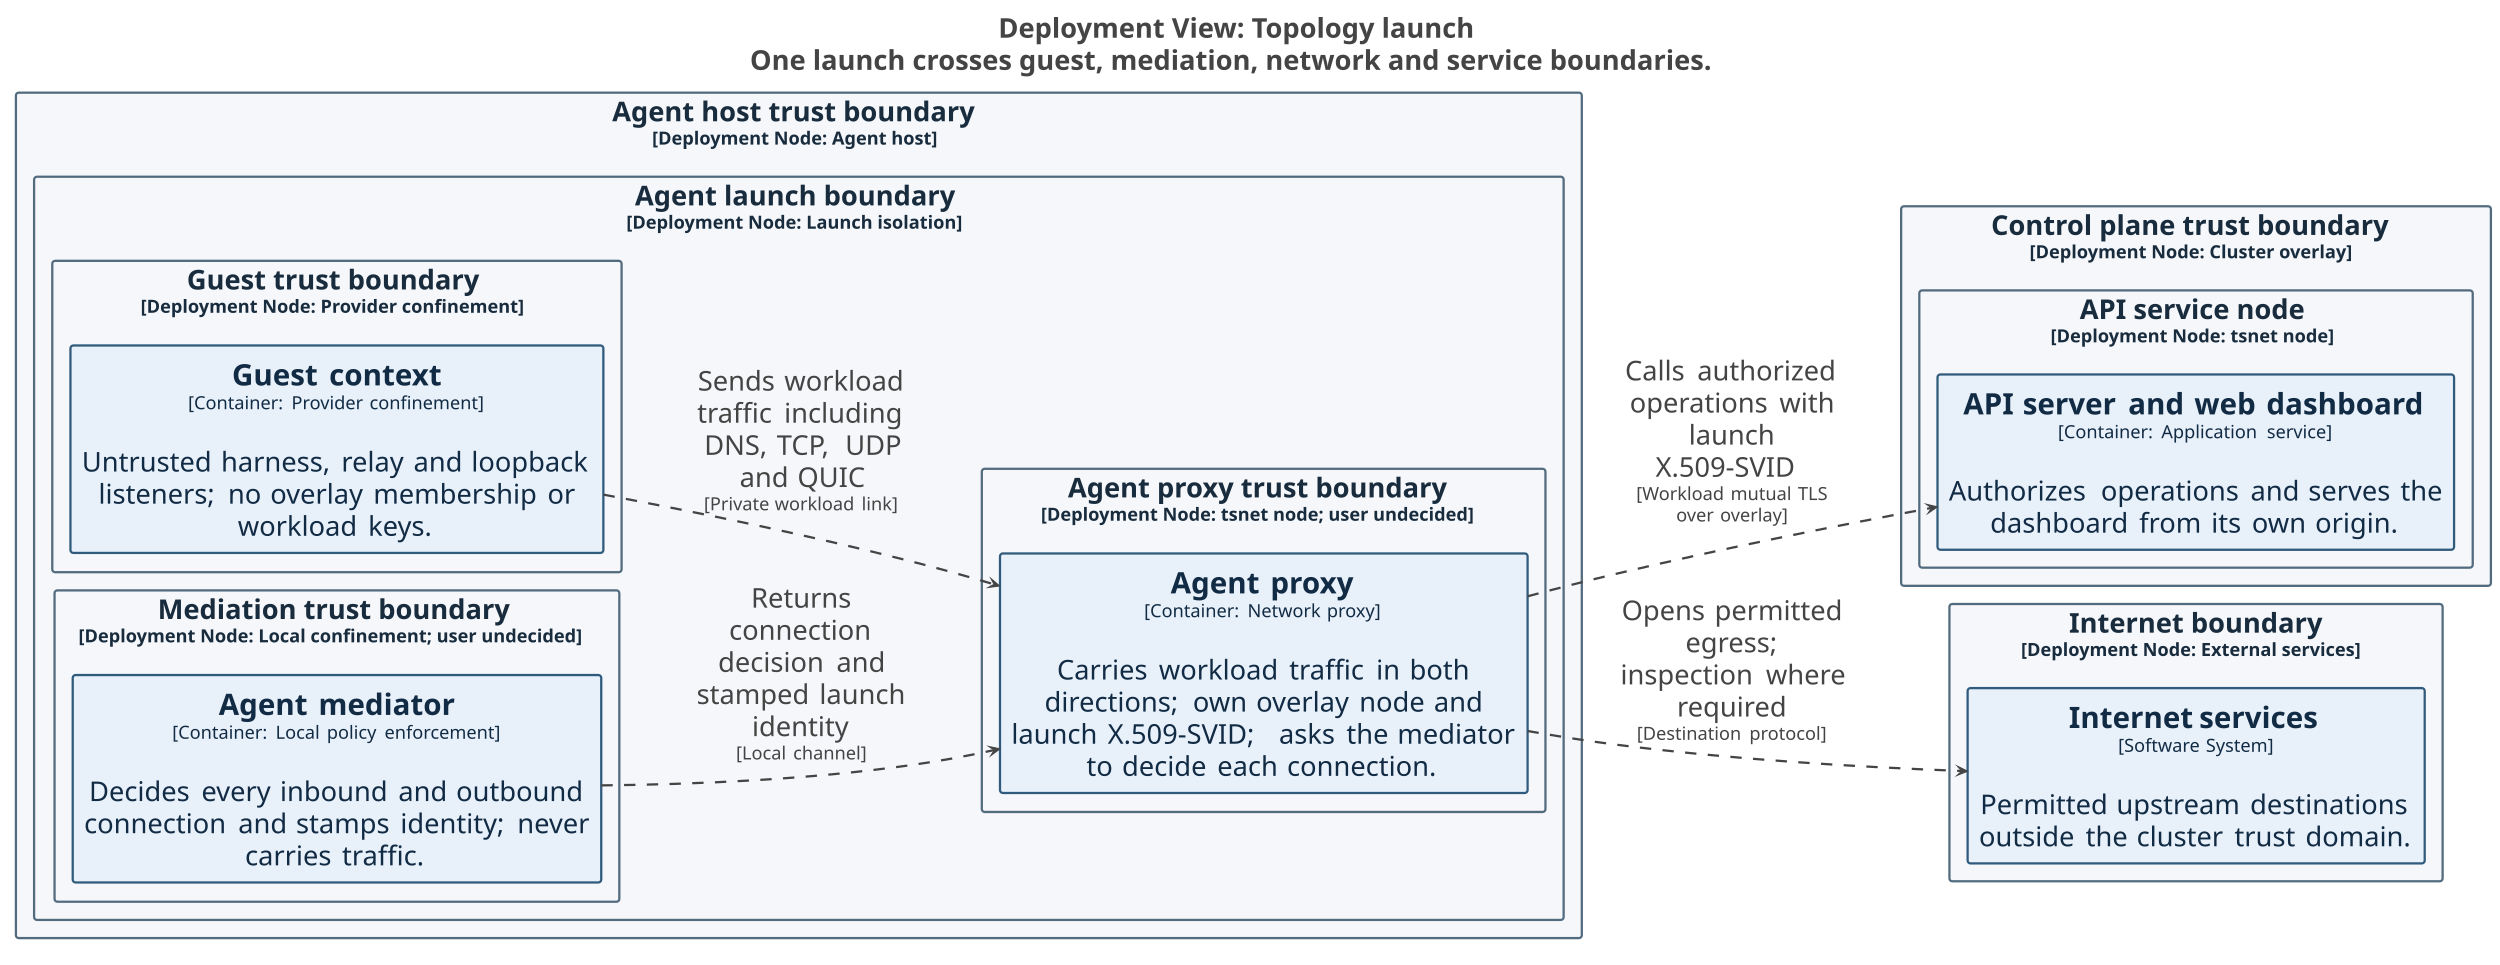
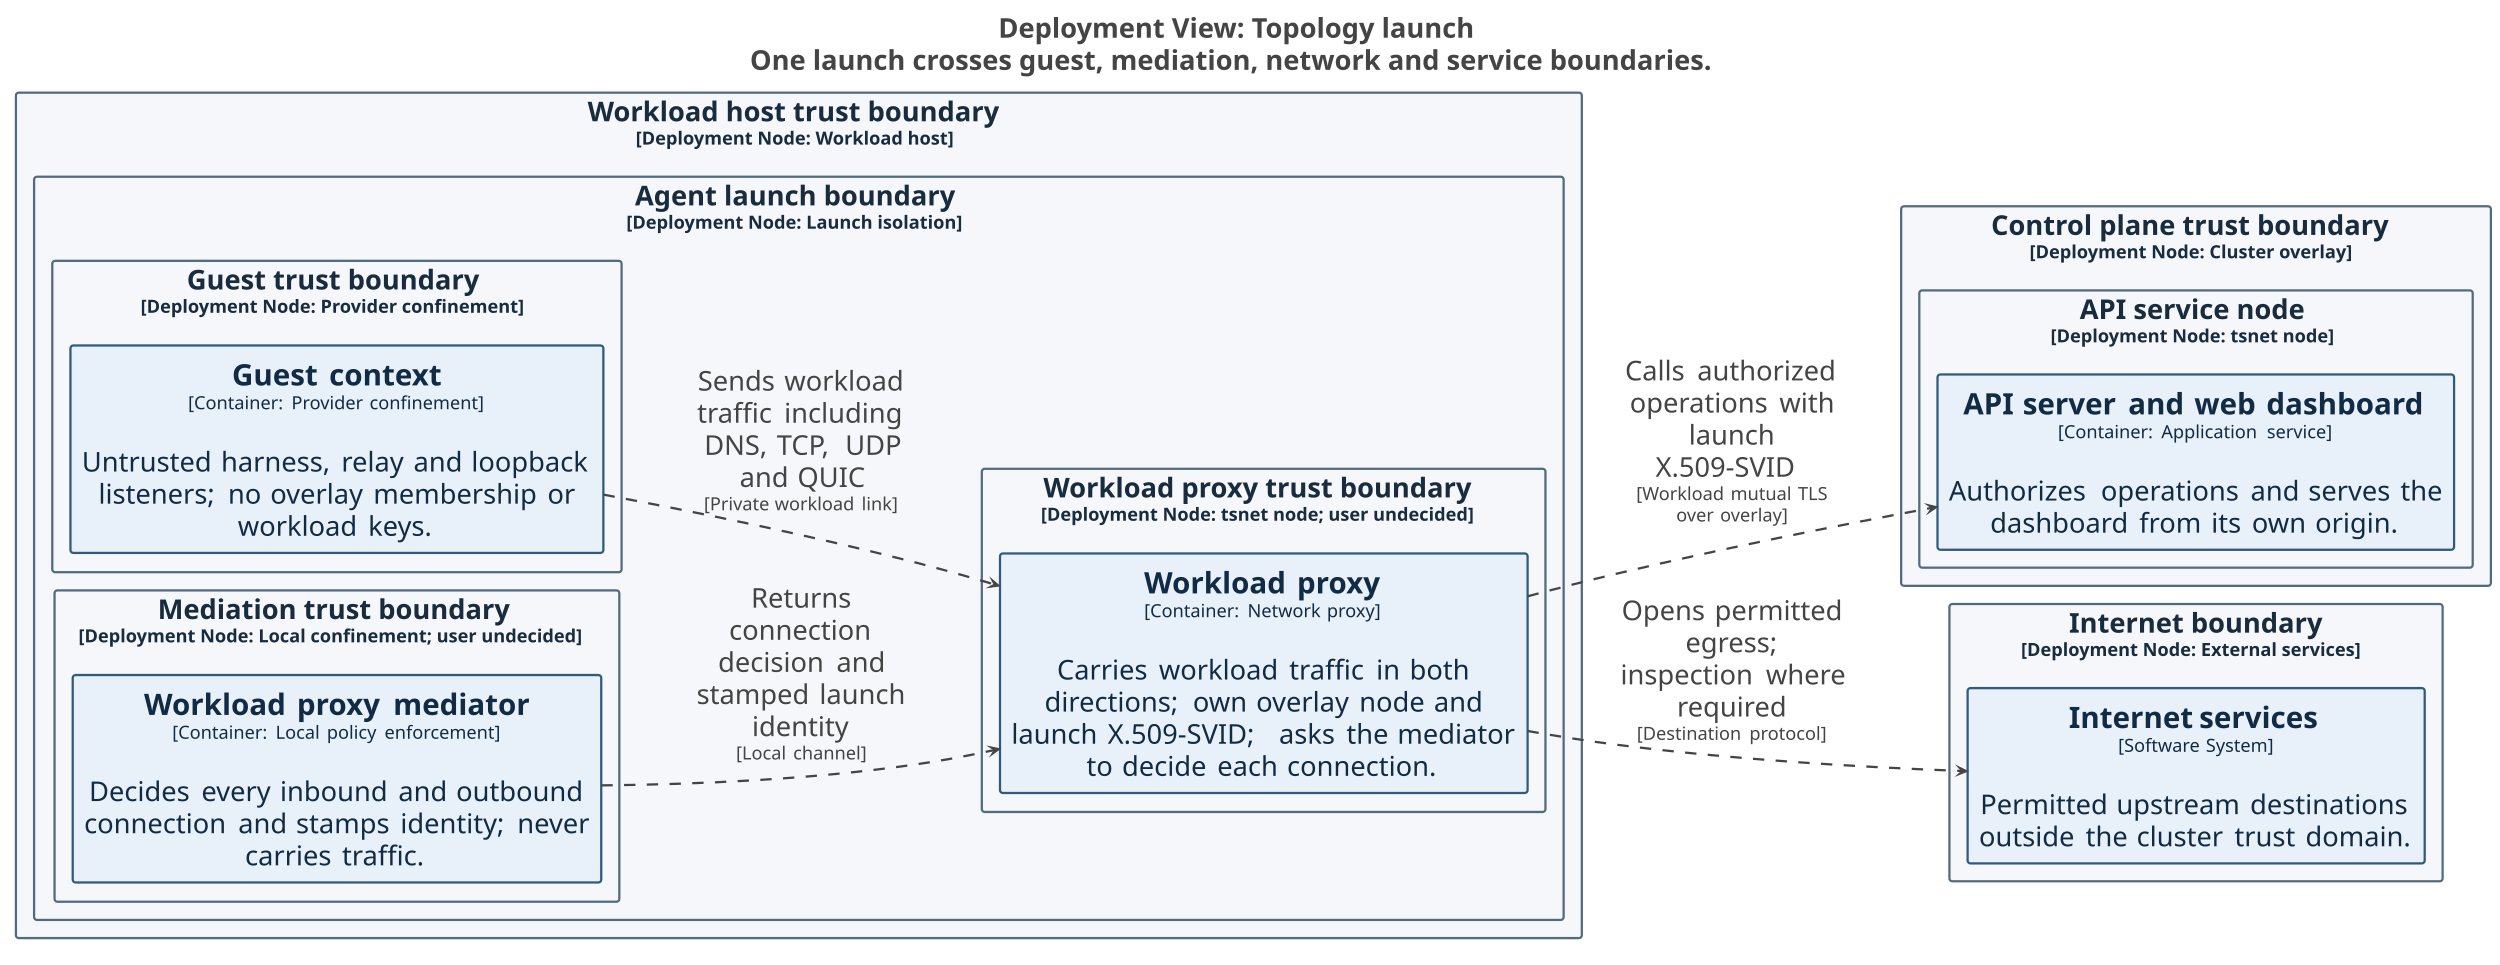
<svg xmlns="http://www.w3.org/2000/svg" version="1.1" data-diagram-type="DESCRIPTION" style="width:2200px;height:849px;background:#FFFFFF;" width="2200px" height="849px" viewBox="0 0 2200 849" zoomAndPan="magnify" preserveAspectRatio="none" contentStyleType="text/css">
  <defs />
  <g font-family="sans-serif" lengthAdjust="spacing">
    <g class="title" data-source-line="1">
      <text x="878.502" y="33.203" fill="#444" font-size="24" textLength="435.996" font-weight="700">Deployment View: Topology launch</text>
      <text x="659.936" y="61.469" fill="#444" font-size="24" textLength="873.129" font-weight="700">One launch crosses guest, mediation, network and service boundaries.</text>
    </g>
-     <g class="cluster" data-qualified-name="Topologylaunch.Agenthosttrustboundary" id="ent0001" data-source-line="53">
+     <g class="cluster" data-qualified-name="Topologylaunch.Workloadhosttrustboundary" id="ent0001" data-source-line="53">
      <rect x="14" y="81.531" width="1378" height="744" fill="#F5F7FA" style="stroke:#536B7E;stroke-width:2;" rx="2.5" ry="2.5" />
-       <text x="538.732" y="106.734" fill="#182C3E" font-size="24" textLength="328.535" font-weight="700">Agent host trust boundary</text>
-       <text x="573.809" y="127.266" fill="#182C3E" font-size="16" textLength="258.383" font-weight="700">[Deployment Node: Agent host]</text>
-     </g>
-     <g class="cluster" data-qualified-name="Topologylaunch.Agenthosttrustboundary.Topologylaunch.Agenthosttrustboundary.Agentlaunchboundary" id="ent0002" data-source-line="54">
+       <text x="517.129" y="106.734" fill="#182C3E" font-size="24" textLength="371.742" font-weight="700">Workload host trust boundary</text>
+       <text x="559.406" y="127.266" fill="#182C3E" font-size="16" textLength="287.188" font-weight="700">[Deployment Node: Workload host]</text>
+     </g>
+     <g class="cluster" data-qualified-name="Topologylaunch.Workloadhosttrustboundary.Topologylaunch.Workloadhosttrustboundary.Agentlaunchboundary" id="ent0002" data-source-line="54">
      <rect x="30" y="155.531" width="1346" height="654" fill="#F5F7FA" style="stroke:#536B7E;stroke-width:2;" rx="2.5" ry="2.5" />
      <text x="558.742" y="180.734" fill="#182C3E" font-size="24" textLength="288.516" font-weight="700">Agent launch boundary</text>
      <text x="551.168" y="201.266" fill="#182C3E" font-size="16" textLength="303.664" font-weight="700">[Deployment Node: Launch isolation]</text>
    </g>
-     <g class="cluster" data-qualified-name="Topologylaunch.Agenthosttrustboundary.Topologylaunch.Agenthosttrustboundary.Agentlaunchboundary.Topologylaunch.Agenthosttrustboundary.Agentlaunchboundary.Guesttrustboundary" id="ent0003" data-source-line="55">
+     <g class="cluster" data-qualified-name="Topologylaunch.Workloadhosttrustboundary.Topologylaunch.Workloadhosttrustboundary.Agentlaunchboundary.Topologylaunch.Workloadhosttrustboundary.Agentlaunchboundary.Guesttrustboundary" id="ent0003" data-source-line="55">
      <rect x="46" y="229.531" width="501" height="274" fill="#F5F7FA" style="stroke:#536B7E;stroke-width:2;" rx="2.5" ry="2.5" />
      <text x="164.4" y="254.734" fill="#182C3E" font-size="24" textLength="264.199" font-weight="700">Guest trust boundary</text>
      <text x="123.742" y="275.266" fill="#182C3E" font-size="16" textLength="345.516" font-weight="700">[Deployment Node: Provider confinement]</text>
    </g>
-     <g class="cluster" data-qualified-name="Topologylaunch.Agenthosttrustboundary.Topologylaunch.Agenthosttrustboundary.Agentlaunchboundary.Topologylaunch.Agenthosttrustboundary.Agentlaunchboundary.Mediationtrustboundary" id="ent0005" data-source-line="59">
+     <g class="cluster" data-qualified-name="Topologylaunch.Workloadhosttrustboundary.Topologylaunch.Workloadhosttrustboundary.Agentlaunchboundary.Topologylaunch.Workloadhosttrustboundary.Agentlaunchboundary.Mediationtrustboundary" id="ent0005" data-source-line="59">
      <rect x="48" y="519.531" width="497" height="274" fill="#F5F7FA" style="stroke:#536B7E;stroke-width:2;" rx="2.5" ry="2.5" />
      <text x="138.766" y="544.734" fill="#182C3E" font-size="24" textLength="315.469" font-weight="700">Mediation trust boundary</text>
      <text x="69.047" y="565.266" fill="#182C3E" font-size="16" textLength="454.906" font-weight="700">[Deployment Node: Local confinement; user undecided]</text>
    </g>
-     <g class="cluster" data-qualified-name="Topologylaunch.Agenthosttrustboundary.Topologylaunch.Agenthosttrustboundary.Agentlaunchboundary.Topologylaunch.Agenthosttrustboundary.Agentlaunchboundary.Agentproxytrustboundary" id="ent0007" data-source-line="63">
+     <g class="cluster" data-qualified-name="Topologylaunch.Workloadhosttrustboundary.Topologylaunch.Workloadhosttrustboundary.Agentlaunchboundary.Topologylaunch.Workloadhosttrustboundary.Agentlaunchboundary.Workloadproxytrustboundary" id="ent0007" data-source-line="63">
      <rect x="864" y="412.531" width="496" height="302" fill="#F5F7FA" style="stroke:#536B7E;stroke-width:2;" rx="2.5" ry="2.5" />
-       <text x="939.77" y="437.734" fill="#182C3E" font-size="24" textLength="344.461" font-weight="700">Agent proxy trust boundary</text>
+       <text x="918.166" y="437.734" fill="#182C3E" font-size="24" textLength="387.668" font-weight="700">Workload proxy trust boundary</text>
      <text x="915.992" y="458.266" fill="#182C3E" font-size="16" textLength="392.016" font-weight="700">[Deployment Node: tsnet node; user undecided]</text>
    </g>
    <g class="cluster" data-qualified-name="Topologylaunch.Controlplanetrustboundary" id="ent0009" data-source-line="71">
      <rect x="1673" y="181.531" width="519" height="334" fill="#F5F7FA" style="stroke:#536B7E;stroke-width:2;" rx="2.5" ry="2.5" />
      <text x="1752.154" y="206.734" fill="#182C3E" font-size="24" textLength="360.691" font-weight="700">Control plane trust boundary</text>
      <text x="1785.996" y="227.266" fill="#182C3E" font-size="16" textLength="293.008" font-weight="700">[Deployment Node: Cluster overlay]</text>
    </g>
    <g class="cluster" data-qualified-name="Topologylaunch.Controlplanetrustboundary.Topologylaunch.Controlplanetrustboundary.APIservicenode" id="ent0010" data-source-line="72">
      <rect x="1689" y="255.531" width="487" height="244" fill="#F5F7FA" style="stroke:#536B7E;stroke-width:2;" rx="2.5" ry="2.5" />
      <text x="1830.178" y="280.734" fill="#182C3E" font-size="24" textLength="204.645" font-weight="700">API service node</text>
      <text x="1804.488" y="301.266" fill="#182C3E" font-size="16" textLength="256.023" font-weight="700">[Deployment Node: tsnet node]</text>
    </g>
    <g class="cluster" data-qualified-name="Topologylaunch.Internetboundary" id="ent0012" data-source-line="78">
      <rect x="1715.5" y="531.531" width="434" height="244" fill="#F5F7FA" style="stroke:#536B7E;stroke-width:2;" rx="2.5" ry="2.5" />
      <text x="1820.727" y="556.734" fill="#182C3E" font-size="24" textLength="223.547" font-weight="700">Internet boundary</text>
      <text x="1778.469" y="577.266" fill="#182C3E" font-size="16" textLength="308.063" font-weight="700">[Deployment Node: External services]</text>
    </g>
-     <g class="entity" data-qualified-name="Topologylaunch.Agenthosttrustboundary.Topologylaunch.Agenthosttrustboundary.Agentlaunchboundary.Topologylaunch.Agenthosttrustboundary.Agentlaunchboundary.Guesttrustboundary.Topologylaunch.Agenthosttrustboundary.Agentlaunchboundary.Guesttrustboundary.Guestcontext_1" id="ent0004" data-source-line="56">
+     <g class="entity" data-qualified-name="Topologylaunch.Workloadhosttrustboundary.Topologylaunch.Workloadhosttrustboundary.Agentlaunchboundary.Topologylaunch.Workloadhosttrustboundary.Agentlaunchboundary.Guesttrustboundary.Topologylaunch.Workloadhosttrustboundary.Agentlaunchboundary.Guesttrustboundary.Guestcontext_1" id="ent0004" data-source-line="56">
      <rect x="62" y="304.031" width="468.957" height="182.527" fill="#E8F1FA" style="stroke:#315B7D;stroke-width:2;" rx="2.5" ry="2.5" />
      <text x="204.133" y="339.168" fill="#122B44" font-size="26" textLength="76.934" font-weight="700">Guest</text>
      <text x="281.066" y="339.168" fill="#122B44" font-size="26" font-weight="700"> </text>
      <text x="289.636" y="339.168" fill="#122B44" font-size="26" textLength="99.188" font-weight="700">context</text>
      <text x="165.486" y="360.121" fill="#122B44" font-size="16" textLength="85.93">[Container:</text>
      <text x="251.416" y="360.121" fill="#122B44" font-size="16"> </text>
      <text x="256.479" y="360.121" fill="#122B44" font-size="16" textLength="63.656">Provider</text>
      <text x="320.135" y="360.121" fill="#122B44" font-size="16"> </text>
      <text x="325.197" y="360.121" fill="#122B44" font-size="16" textLength="102.273">confinement]</text>
      <text x="292.682" y="386.699" fill="#122B44" font-size="24"> </text>
      <text x="72" y="414.965" fill="#122B44" font-size="24" textLength="114.902">Untrusted</text>
      <text x="186.902" y="414.965" fill="#122B44" font-size="24"> </text>
      <text x="194.496" y="414.965" fill="#122B44" font-size="24" textLength="98.297">harness,</text>
      <text x="292.793" y="414.965" fill="#122B44" font-size="24"> </text>
      <text x="300.387" y="414.965" fill="#122B44" font-size="24" textLength="55.922">relay</text>
      <text x="356.309" y="414.965" fill="#122B44" font-size="24"> </text>
      <text x="363.902" y="414.965" fill="#122B44" font-size="24" textLength="43.254">and</text>
      <text x="407.156" y="414.965" fill="#122B44" font-size="24"> </text>
      <text x="414.75" y="414.965" fill="#122B44" font-size="24" textLength="106.207">loopback</text>
      <text x="86.637" y="443.23" fill="#122B44" font-size="24" textLength="106.371">listeners;</text>
      <text x="193.008" y="443.23" fill="#122B44" font-size="24"> </text>
      <text x="200.602" y="443.23" fill="#122B44" font-size="24" textLength="29.637">no</text>
      <text x="230.238" y="443.23" fill="#122B44" font-size="24"> </text>
      <text x="237.832" y="443.23" fill="#122B44" font-size="24" textLength="83.086">overlay</text>
      <text x="320.918" y="443.23" fill="#122B44" font-size="24"> </text>
      <text x="328.512" y="443.23" fill="#122B44" font-size="24" textLength="145.652">membership</text>
      <text x="474.164" y="443.23" fill="#122B44" font-size="24"> </text>
      <text x="481.758" y="443.23" fill="#122B44" font-size="24" textLength="24.563">or</text>
      <text x="209.238" y="471.496" fill="#122B44" font-size="24" textLength="107.121">workload</text>
      <text x="316.359" y="471.496" fill="#122B44" font-size="24"> </text>
      <text x="323.953" y="471.496" fill="#122B44" font-size="24" textLength="59.766">keys.</text>
    </g>
-     <g class="entity" data-qualified-name="Topologylaunch.Agenthosttrustboundary.Topologylaunch.Agenthosttrustboundary.Agentlaunchboundary.Topologylaunch.Agenthosttrustboundary.Agentlaunchboundary.Mediationtrustboundary.Topologylaunch.Agenthosttrustboundary.Agentlaunchboundary.Mediationtrustboundary.Agentmediator_1" id="ent0006" data-source-line="60">
+     <g class="entity" data-qualified-name="Topologylaunch.Workloadhosttrustboundary.Topologylaunch.Workloadhosttrustboundary.Agentlaunchboundary.Topologylaunch.Workloadhosttrustboundary.Agentlaunchboundary.Mediationtrustboundary.Topologylaunch.Workloadhosttrustboundary.Agentlaunchboundary.Mediationtrustboundary.Workloadproxymediator_1" id="ent0006" data-source-line="60">
      <rect x="64" y="594.031" width="465.09" height="182.527" fill="#E8F1FA" style="stroke:#315B7D;stroke-width:2;" rx="2.5" ry="2.5" />
-       <text x="192.5" y="629.168" fill="#122B44" font-size="26" textLength="79.143" font-weight="700">Agent</text>
-       <text x="271.643" y="629.168" fill="#122B44" font-size="26" font-weight="700"> </text>
-       <text x="280.212" y="629.168" fill="#122B44" font-size="26" textLength="120.377" font-weight="700">mediator</text>
+       <text x="126.726" y="629.168" fill="#122B44" font-size="26" textLength="125.95" font-weight="700">Workload</text>
+       <text x="252.676" y="629.168" fill="#122B44" font-size="26" font-weight="700"> </text>
+       <text x="261.246" y="629.168" fill="#122B44" font-size="26" textLength="76.172" font-weight="700">proxy</text>
+       <text x="337.417" y="629.168" fill="#122B44" font-size="26" font-weight="700"> </text>
+       <text x="345.987" y="629.168" fill="#122B44" font-size="26" textLength="120.377" font-weight="700">mediator</text>
      <text x="151.537" y="650.121" fill="#122B44" font-size="16" textLength="85.93">[Container:</text>
      <text x="237.467" y="650.121" fill="#122B44" font-size="16"> </text>
      <text x="242.529" y="650.121" fill="#122B44" font-size="16" textLength="40.016">Local</text>
      <text x="282.545" y="650.121" fill="#122B44" font-size="16"> </text>
      <text x="287.607" y="650.121" fill="#122B44" font-size="16" textLength="45.703">policy</text>
      <text x="333.311" y="650.121" fill="#122B44" font-size="16"> </text>
      <text x="338.373" y="650.121" fill="#122B44" font-size="16" textLength="103.18">enforcement]</text>
      <text x="292.748" y="676.699" fill="#122B44" font-size="24"> </text>
      <text x="78.359" y="704.965" fill="#122B44" font-size="24" textLength="91.289">Decides</text>
      <text x="169.648" y="704.965" fill="#122B44" font-size="24"> </text>
      <text x="177.242" y="704.965" fill="#122B44" font-size="24" textLength="61.523">every</text>
      <text x="238.766" y="704.965" fill="#122B44" font-size="24"> </text>
      <text x="246.359" y="704.965" fill="#122B44" font-size="24" textLength="96.574">inbound</text>
      <text x="342.934" y="704.965" fill="#122B44" font-size="24"> </text>
      <text x="350.527" y="704.965" fill="#122B44" font-size="24" textLength="43.254">and</text>
      <text x="393.781" y="704.965" fill="#122B44" font-size="24"> </text>
      <text x="401.375" y="704.965" fill="#122B44" font-size="24" textLength="113.355">outbound</text>
      <text x="74" y="733.23" fill="#122B44" font-size="24" textLength="128.039">connection</text>
      <text x="202.039" y="733.23" fill="#122B44" font-size="24"> </text>
      <text x="209.633" y="733.23" fill="#122B44" font-size="24" textLength="43.254">and</text>
      <text x="252.887" y="733.23" fill="#122B44" font-size="24"> </text>
      <text x="260.48" y="733.23" fill="#122B44" font-size="24" textLength="84.211">stamps</text>
      <text x="344.691" y="733.23" fill="#122B44" font-size="24"> </text>
      <text x="352.285" y="733.23" fill="#122B44" font-size="24" textLength="95.332">identity;</text>
      <text x="447.617" y="733.23" fill="#122B44" font-size="24"> </text>
      <text x="455.211" y="733.23" fill="#122B44" font-size="24" textLength="63.879">never</text>
      <text x="215.621" y="761.496" fill="#122B44" font-size="24" textLength="77.73">carries</text>
      <text x="293.352" y="761.496" fill="#122B44" font-size="24"> </text>
      <text x="300.945" y="761.496" fill="#122B44" font-size="24" textLength="76.523">traffic.</text>
    </g>
-     <g class="entity" data-qualified-name="Topologylaunch.Agenthosttrustboundary.Topologylaunch.Agenthosttrustboundary.Agentlaunchboundary.Topologylaunch.Agenthosttrustboundary.Agentlaunchboundary.Agentproxytrustboundary.Topologylaunch.Agenthosttrustboundary.Agentlaunchboundary.Agentproxytrustboundary.Agentproxy_1" id="ent0008" data-source-line="64">
+     <g class="entity" data-qualified-name="Topologylaunch.Workloadhosttrustboundary.Topologylaunch.Workloadhosttrustboundary.Agentlaunchboundary.Topologylaunch.Workloadhosttrustboundary.Agentlaunchboundary.Workloadproxytrustboundary.Topologylaunch.Workloadhosttrustboundary.Agentlaunchboundary.Workloadproxytrustboundary.Workloadproxy_1" id="ent0008" data-source-line="64">
      <rect x="880" y="487.031" width="464.281" height="210.793" fill="#E8F1FA" style="stroke:#315B7D;stroke-width:2;" rx="2.5" ry="2.5" />
-       <text x="1030.199" y="522.168" fill="#122B44" font-size="26" textLength="79.143" font-weight="700">Agent</text>
-       <text x="1109.341" y="522.168" fill="#122B44" font-size="26" font-weight="700"> </text>
-       <text x="1117.911" y="522.168" fill="#122B44" font-size="26" textLength="76.172" font-weight="700">proxy</text>
+       <text x="1006.795" y="522.168" fill="#122B44" font-size="26" textLength="125.95" font-weight="700">Workload</text>
+       <text x="1132.745" y="522.168" fill="#122B44" font-size="26" font-weight="700"> </text>
+       <text x="1141.314" y="522.168" fill="#122B44" font-size="26" textLength="76.172" font-weight="700">proxy</text>
      <text x="1006.816" y="543.121" fill="#122B44" font-size="16" textLength="85.93">[Container:</text>
      <text x="1092.746" y="543.121" fill="#122B44" font-size="16"> </text>
      <text x="1097.809" y="543.121" fill="#122B44" font-size="16" textLength="64.773">Network</text>
      <text x="1162.582" y="543.121" fill="#122B44" font-size="16"> </text>
      <text x="1167.645" y="543.121" fill="#122B44" font-size="16" textLength="49.82">proxy]</text>
      <text x="1108.344" y="569.699" fill="#122B44" font-size="24"> </text>
      <text x="930.131" y="597.965" fill="#122B44" font-size="24" textLength="82.043">Carries</text>
      <text x="1012.174" y="597.965" fill="#122B44" font-size="24"> </text>
      <text x="1019.768" y="597.965" fill="#122B44" font-size="24" textLength="107.121">workload</text>
      <text x="1126.889" y="597.965" fill="#122B44" font-size="24"> </text>
      <text x="1134.482" y="597.965" fill="#122B44" font-size="24" textLength="68.93">traffic</text>
      <text x="1203.412" y="597.965" fill="#122B44" font-size="24"> </text>
      <text x="1211.006" y="597.965" fill="#122B44" font-size="24" textLength="21.832">in</text>
      <text x="1232.838" y="597.965" fill="#122B44" font-size="24"> </text>
      <text x="1240.432" y="597.965" fill="#122B44" font-size="24" textLength="53.719">both</text>
      <text x="919.209" y="626.23" fill="#122B44" font-size="24" textLength="122.906">directions;</text>
      <text x="1042.115" y="626.23" fill="#122B44" font-size="24"> </text>
      <text x="1049.709" y="626.23" fill="#122B44" font-size="24" textLength="48.129">own</text>
      <text x="1097.838" y="626.23" fill="#122B44" font-size="24"> </text>
      <text x="1105.432" y="626.23" fill="#122B44" font-size="24" textLength="83.086">overlay</text>
      <text x="1188.518" y="626.23" fill="#122B44" font-size="24"> </text>
      <text x="1196.111" y="626.23" fill="#122B44" font-size="24" textLength="58.113">node</text>
      <text x="1254.225" y="626.23" fill="#122B44" font-size="24"> </text>
      <text x="1261.818" y="626.23" fill="#122B44" font-size="24" textLength="43.254">and</text>
      <text x="890" y="654.496" fill="#122B44" font-size="24" textLength="77.168">launch</text>
      <text x="967.168" y="654.496" fill="#122B44" font-size="24"> </text>
      <text x="974.762" y="654.496" fill="#122B44" font-size="24" textLength="143.133">X.509-SVID;</text>
      <text x="1117.895" y="654.496" fill="#122B44" font-size="24"> </text>
      <text x="1125.488" y="654.496" fill="#122B44" font-size="24" textLength="51.75">asks</text>
      <text x="1177.238" y="654.496" fill="#122B44" font-size="24"> </text>
      <text x="1184.832" y="654.496" fill="#122B44" font-size="24" textLength="37.242">the</text>
      <text x="1222.074" y="654.496" fill="#122B44" font-size="24"> </text>
      <text x="1229.668" y="654.496" fill="#122B44" font-size="24" textLength="104.613">mediator</text>
      <text x="956.076" y="682.762" fill="#122B44" font-size="24" textLength="23.719">to</text>
      <text x="979.795" y="682.762" fill="#122B44" font-size="24"> </text>
      <text x="987.389" y="682.762" fill="#122B44" font-size="24" textLength="76.184">decide</text>
      <text x="1063.572" y="682.762" fill="#122B44" font-size="24"> </text>
      <text x="1071.166" y="682.762" fill="#122B44" font-size="24" textLength="53.813">each</text>
      <text x="1124.979" y="682.762" fill="#122B44" font-size="24"> </text>
      <text x="1132.572" y="682.762" fill="#122B44" font-size="24" textLength="135.633">connection.</text>
    </g>
    <g class="entity" data-qualified-name="Topologylaunch.Controlplanetrustboundary.Topologylaunch.Controlplanetrustboundary.APIservicenode.Topologylaunch.Controlplanetrustboundary.APIservicenode.APIserverandwebdashboard_1" id="ent0011" data-source-line="73">
      <rect x="1705" y="329.531" width="454.59" height="154.262" fill="#E8F1FA" style="stroke:#315B7D;stroke-width:2;" rx="2.5" ry="2.5" />
      <text x="1727.716" y="364.668" fill="#122B44" font-size="26" textLength="43.71" font-weight="700">API</text>
      <text x="1771.426" y="364.668" fill="#122B44" font-size="26" font-weight="700"> </text>
      <text x="1779.996" y="364.668" fill="#122B44" font-size="26" textLength="84.233" font-weight="700">server</text>
      <text x="1864.229" y="364.668" fill="#122B44" font-size="26" font-weight="700"> </text>
      <text x="1872.798" y="364.668" fill="#122B44" font-size="26" textLength="49.588" font-weight="700">and</text>
      <text x="1922.386" y="364.668" fill="#122B44" font-size="26" font-weight="700"> </text>
      <text x="1930.956" y="364.668" fill="#122B44" font-size="26" textLength="54.895" font-weight="700">web</text>
      <text x="1985.85" y="364.668" fill="#122B44" font-size="26" font-weight="700"> </text>
      <text x="1994.419" y="364.668" fill="#122B44" font-size="26" textLength="142.454" font-weight="700">dashboard</text>
      <text x="1810.936" y="385.621" fill="#122B44" font-size="16" textLength="85.93">[Container:</text>
      <text x="1896.865" y="385.621" fill="#122B44" font-size="16"> </text>
      <text x="1901.928" y="385.621" fill="#122B44" font-size="16" textLength="87.828">Application</text>
      <text x="1989.756" y="385.621" fill="#122B44" font-size="16"> </text>
      <text x="1994.818" y="385.621" fill="#122B44" font-size="16" textLength="58.836">service]</text>
      <text x="1928.498" y="412.199" fill="#122B44" font-size="24"> </text>
      <text x="1715" y="440.465" fill="#122B44" font-size="24" textLength="126.188">Authorizes</text>
      <text x="1841.188" y="440.465" fill="#122B44" font-size="24"> </text>
      <text x="1848.781" y="440.465" fill="#122B44" font-size="24" textLength="124.078">operations</text>
      <text x="1972.859" y="440.465" fill="#122B44" font-size="24"> </text>
      <text x="1980.453" y="440.465" fill="#122B44" font-size="24" textLength="43.254">and</text>
      <text x="2023.707" y="440.465" fill="#122B44" font-size="24"> </text>
      <text x="2031.301" y="440.465" fill="#122B44" font-size="24" textLength="73.453">serves</text>
      <text x="2104.754" y="440.465" fill="#122B44" font-size="24"> </text>
      <text x="2112.348" y="440.465" fill="#122B44" font-size="24" textLength="37.242">the</text>
      <text x="1751.369" y="468.73" fill="#122B44" font-size="24" textLength="123.516">dashboard</text>
      <text x="1874.885" y="468.73" fill="#122B44" font-size="24"> </text>
      <text x="1882.479" y="468.73" fill="#122B44" font-size="24" textLength="55.793">from</text>
      <text x="1938.271" y="468.73" fill="#122B44" font-size="24"> </text>
      <text x="1945.865" y="468.73" fill="#122B44" font-size="24" textLength="28.148">its</text>
      <text x="1974.014" y="468.73" fill="#122B44" font-size="24"> </text>
      <text x="1981.607" y="468.73" fill="#122B44" font-size="24" textLength="48.129">own</text>
      <text x="2029.736" y="468.73" fill="#122B44" font-size="24"> </text>
      <text x="2037.33" y="468.73" fill="#122B44" font-size="24" textLength="75.891">origin.</text>
    </g>
    <g class="entity" data-qualified-name="Topologylaunch.Internetboundary.Topologylaunch.Internetboundary.Internetservices_1" id="ent0013" data-source-line="79">
      <rect x="1731.5" y="605.531" width="402.242" height="154.262" fill="#E8F1FA" style="stroke:#315B7D;stroke-width:2;" rx="2.5" ry="2.5" />
      <text x="1820.566" y="640.668" fill="#122B44" font-size="26" textLength="106.133" font-weight="700">Internet</text>
      <text x="1926.699" y="640.668" fill="#122B44" font-size="26" font-weight="700"> </text>
      <text x="1935.268" y="640.668" fill="#122B44" font-size="26" textLength="109.408" font-weight="700">services</text>
      <text x="1863.934" y="661.621" fill="#122B44" font-size="16" textLength="72.141">[Software</text>
      <text x="1936.074" y="661.621" fill="#122B44" font-size="16"> </text>
      <text x="1941.137" y="661.621" fill="#122B44" font-size="16" textLength="60.172">System]</text>
      <text x="1928.824" y="688.199" fill="#122B44" font-size="24"> </text>
      <text x="1742.602" y="716.465" fill="#122B44" font-size="24" textLength="112.23">Permitted</text>
      <text x="1854.832" y="716.465" fill="#122B44" font-size="24"> </text>
      <text x="1862.426" y="716.465" fill="#122B44" font-size="24" textLength="110.063">upstream</text>
      <text x="1972.488" y="716.465" fill="#122B44" font-size="24"> </text>
      <text x="1980.082" y="716.465" fill="#122B44" font-size="24" textLength="142.559">destinations</text>
      <text x="1741.5" y="744.73" fill="#122B44" font-size="24" textLength="86.262">outside</text>
      <text x="1827.762" y="744.73" fill="#122B44" font-size="24"> </text>
      <text x="1835.355" y="744.73" fill="#122B44" font-size="24" textLength="37.242">the</text>
      <text x="1872.598" y="744.73" fill="#122B44" font-size="24"> </text>
      <text x="1880.191" y="744.73" fill="#122B44" font-size="24" textLength="78.527">cluster</text>
      <text x="1958.719" y="744.73" fill="#122B44" font-size="24"> </text>
      <text x="1966.313" y="744.73" fill="#122B44" font-size="24" textLength="54.902">trust</text>
      <text x="2021.215" y="744.73" fill="#122B44" font-size="24"> </text>
      <text x="2028.809" y="744.73" fill="#122B44" font-size="24" textLength="94.934">domain.</text>
    </g>
    <g class="link" data-entity-1="ent0004" data-entity-2="ent0008" id="lnk14" data-link-type="dependency">
      <polygon points="879.614,515.637,872.12,509.246,874.82,514.217,869.848,516.916,879.614,515.637" fill="#444" style="stroke:#444;stroke-width:1;stroke-linejoin:miter;stroke-miterlimit:10;" />
      <path d="M531.102,435.282 C616.226,451.291 712.92,471.259 800,493.531 C825.938,500.165 848.102,506.303 874.82,514.217" style="stroke:#444;stroke-width:2;stroke-dasharray:10,10;" fill="none" />
      <text x="614.068" y="343.734" fill="#444" font-size="24" textLength="68.531">Sends</text>
      <text x="682.6" y="343.734" fill="#444" font-size="24"> </text>
      <text x="690.193" y="343.734" fill="#444" font-size="24" textLength="107.121">workload</text>
      <text x="613.5" y="372" fill="#444" font-size="24" textLength="68.93">traffic</text>
      <text x="682.43" y="372" fill="#444" font-size="24"> </text>
      <text x="690.023" y="372" fill="#444" font-size="24" textLength="107.859">including</text>
      <text x="619.729" y="400.266" fill="#444" font-size="24" textLength="56.227">DNS,</text>
      <text x="675.955" y="400.266" fill="#444" font-size="24"> </text>
      <text x="683.549" y="400.266" fill="#444" font-size="24" textLength="52.641">TCP,</text>
      <text x="736.189" y="400.266" fill="#444" font-size="24"> </text>
      <text x="743.783" y="400.266" fill="#444" font-size="24" textLength="47.871">UDP</text>
      <text x="650.871" y="428.531" fill="#444" font-size="24" textLength="43.254">and</text>
      <text x="694.125" y="428.531" fill="#444" font-size="24"> </text>
      <text x="701.719" y="428.531" fill="#444" font-size="24" textLength="58.793">QUIC</text>
      <text x="619.438" y="449.063" fill="#444" font-size="16" textLength="57.234">[Private</text>
      <text x="676.672" y="449.063" fill="#444" font-size="16"> </text>
      <text x="681.734" y="449.063" fill="#444" font-size="16" textLength="71.414">workload</text>
      <text x="753.148" y="449.063" fill="#444" font-size="16"> </text>
      <text x="758.211" y="449.063" fill="#444" font-size="16" textLength="33.734">link]</text>
    </g>
    <g class="link" data-entity-1="ent0006" data-entity-2="ent0008" id="lnk15" data-link-type="dependency">
      <polygon points="879.951,658.968,870.306,656.975,875.066,660.032,872.009,664.792,879.951,658.968" fill="#444" style="stroke:#444;stroke-width:1;stroke-linejoin:miter;stroke-miterlimit:10;" />
      <path d="M529.184,691.143 C614.654,690.287 712.069,685.863 800,673.531 C826.107,669.87 848.286,665.865 875.066,660.032" style="stroke:#444;stroke-width:2;stroke-dasharray:10,10;" fill="none" />
      <text x="660.924" y="534.734" fill="#444" font-size="24" textLength="89.367">Returns</text>
      <text x="641.588" y="563" fill="#444" font-size="24" textLength="128.039">connection</text>
      <text x="631.926" y="591.266" fill="#444" font-size="24" textLength="96.516">decision</text>
      <text x="728.441" y="591.266" fill="#444" font-size="24"> </text>
      <text x="736.035" y="591.266" fill="#444" font-size="24" textLength="43.254">and</text>
      <text x="613" y="619.531" fill="#444" font-size="24" textLength="100.453">stamped</text>
      <text x="713.453" y="619.531" fill="#444" font-size="24"> </text>
      <text x="721.047" y="619.531" fill="#444" font-size="24" textLength="77.168">launch</text>
      <text x="661.738" y="647.797" fill="#444" font-size="24" textLength="87.738">identity</text>
      <text x="647.686" y="668.328" fill="#444" font-size="16" textLength="45.219">[Local</text>
      <text x="692.904" y="668.328" fill="#444" font-size="16"> </text>
      <text x="697.967" y="668.328" fill="#444" font-size="16" textLength="65.563">channel]</text>
    </g>
    <g class="link" data-entity-1="ent0008" data-entity-2="ent0011" id="lnk16" data-link-type="dependency">
      <polygon points="1704.827,446.041,1695.245,443.763,1699.912,446.96,1696.716,451.627,1704.827,446.041" fill="#444" style="stroke:#444;stroke-width:1;stroke-linejoin:miter;stroke-miterlimit:10;" />
      <path d="M1344.248,524.756 C1371.052,517.596 1398.068,510.692 1424,504.531 C1515.343,482.83 1611.876,463.417 1699.912,446.96" style="stroke:#444;stroke-width:2;stroke-dasharray:10,10;" fill="none" />
      <text x="1430" y="334.734" fill="#444" font-size="24" textLength="55.969">Calls</text>
      <text x="1485.969" y="334.734" fill="#444" font-size="24"> </text>
      <text x="1493.563" y="334.734" fill="#444" font-size="24" textLength="125.754">authorized</text>
      <text x="1434.172" y="363" fill="#444" font-size="24" textLength="124.078">operations</text>
      <text x="1558.25" y="363" fill="#444" font-size="24"> </text>
      <text x="1565.844" y="363" fill="#444" font-size="24" textLength="49.301">with</text>
      <text x="1486.074" y="391.266" fill="#444" font-size="24" textLength="77.168">launch</text>
      <text x="1456.889" y="419.531" fill="#444" font-size="24" textLength="135.539">X.509-SVID</text>
      <text x="1439.854" y="440.063" fill="#444" font-size="16" textLength="77.977">[Workload</text>
      <text x="1517.83" y="440.063" fill="#444" font-size="16"> </text>
      <text x="1522.893" y="440.063" fill="#444" font-size="16" textLength="54.242">mutual</text>
      <text x="1577.135" y="440.063" fill="#444" font-size="16"> </text>
      <text x="1582.197" y="440.063" fill="#444" font-size="16" textLength="27.266">TLS</text>
      <text x="1475.045" y="458.906" fill="#444" font-size="16" textLength="33.57">over</text>
      <text x="1508.615" y="458.906" fill="#444" font-size="16"> </text>
      <text x="1513.678" y="458.906" fill="#444" font-size="16" textLength="60.594">overlay]</text>
    </g>
    <g class="link" data-entity-1="ent0008" data-entity-2="ent0013" id="lnk17" data-link-type="dependency">
      <polygon points="1731.441,678.656,1722.598,674.318,1726.444,678.467,1722.296,682.313,1731.441,678.656" fill="#444" style="stroke:#444;stroke-width:1;stroke-linejoin:miter;stroke-miterlimit:10;" />
      <path d="M1344.195,643.259 C1371.009,647.984 1398.041,652.23 1424,655.531 C1524.875,668.361 1632.785,674.923 1726.444,678.467" style="stroke:#444;stroke-width:2;stroke-dasharray:10,10;" fill="none" />
      <text x="1427.008" y="545.734" fill="#444" font-size="24" textLength="74.25">Opens</text>
      <text x="1501.258" y="545.734" fill="#444" font-size="24"> </text>
      <text x="1508.852" y="545.734" fill="#444" font-size="24" textLength="114.07">permitted</text>
      <text x="1483.17" y="574" fill="#444" font-size="24" textLength="83.59">egress;</text>
      <text x="1426" y="602.266" fill="#444" font-size="24" textLength="120.387">inspection</text>
      <text x="1546.387" y="602.266" fill="#444" font-size="24"> </text>
      <text x="1553.98" y="602.266" fill="#444" font-size="24" textLength="69.949">where</text>
      <text x="1475.752" y="630.531" fill="#444" font-size="24" textLength="98.426">required</text>
      <text x="1440.379" y="651.063" fill="#444" font-size="16" textLength="94">[Destination</text>
      <text x="1534.379" y="651.063" fill="#444" font-size="16"> </text>
      <text x="1539.441" y="651.063" fill="#444" font-size="16" textLength="70.109">protocol]</text>
    </g>
  </g>
</svg>
